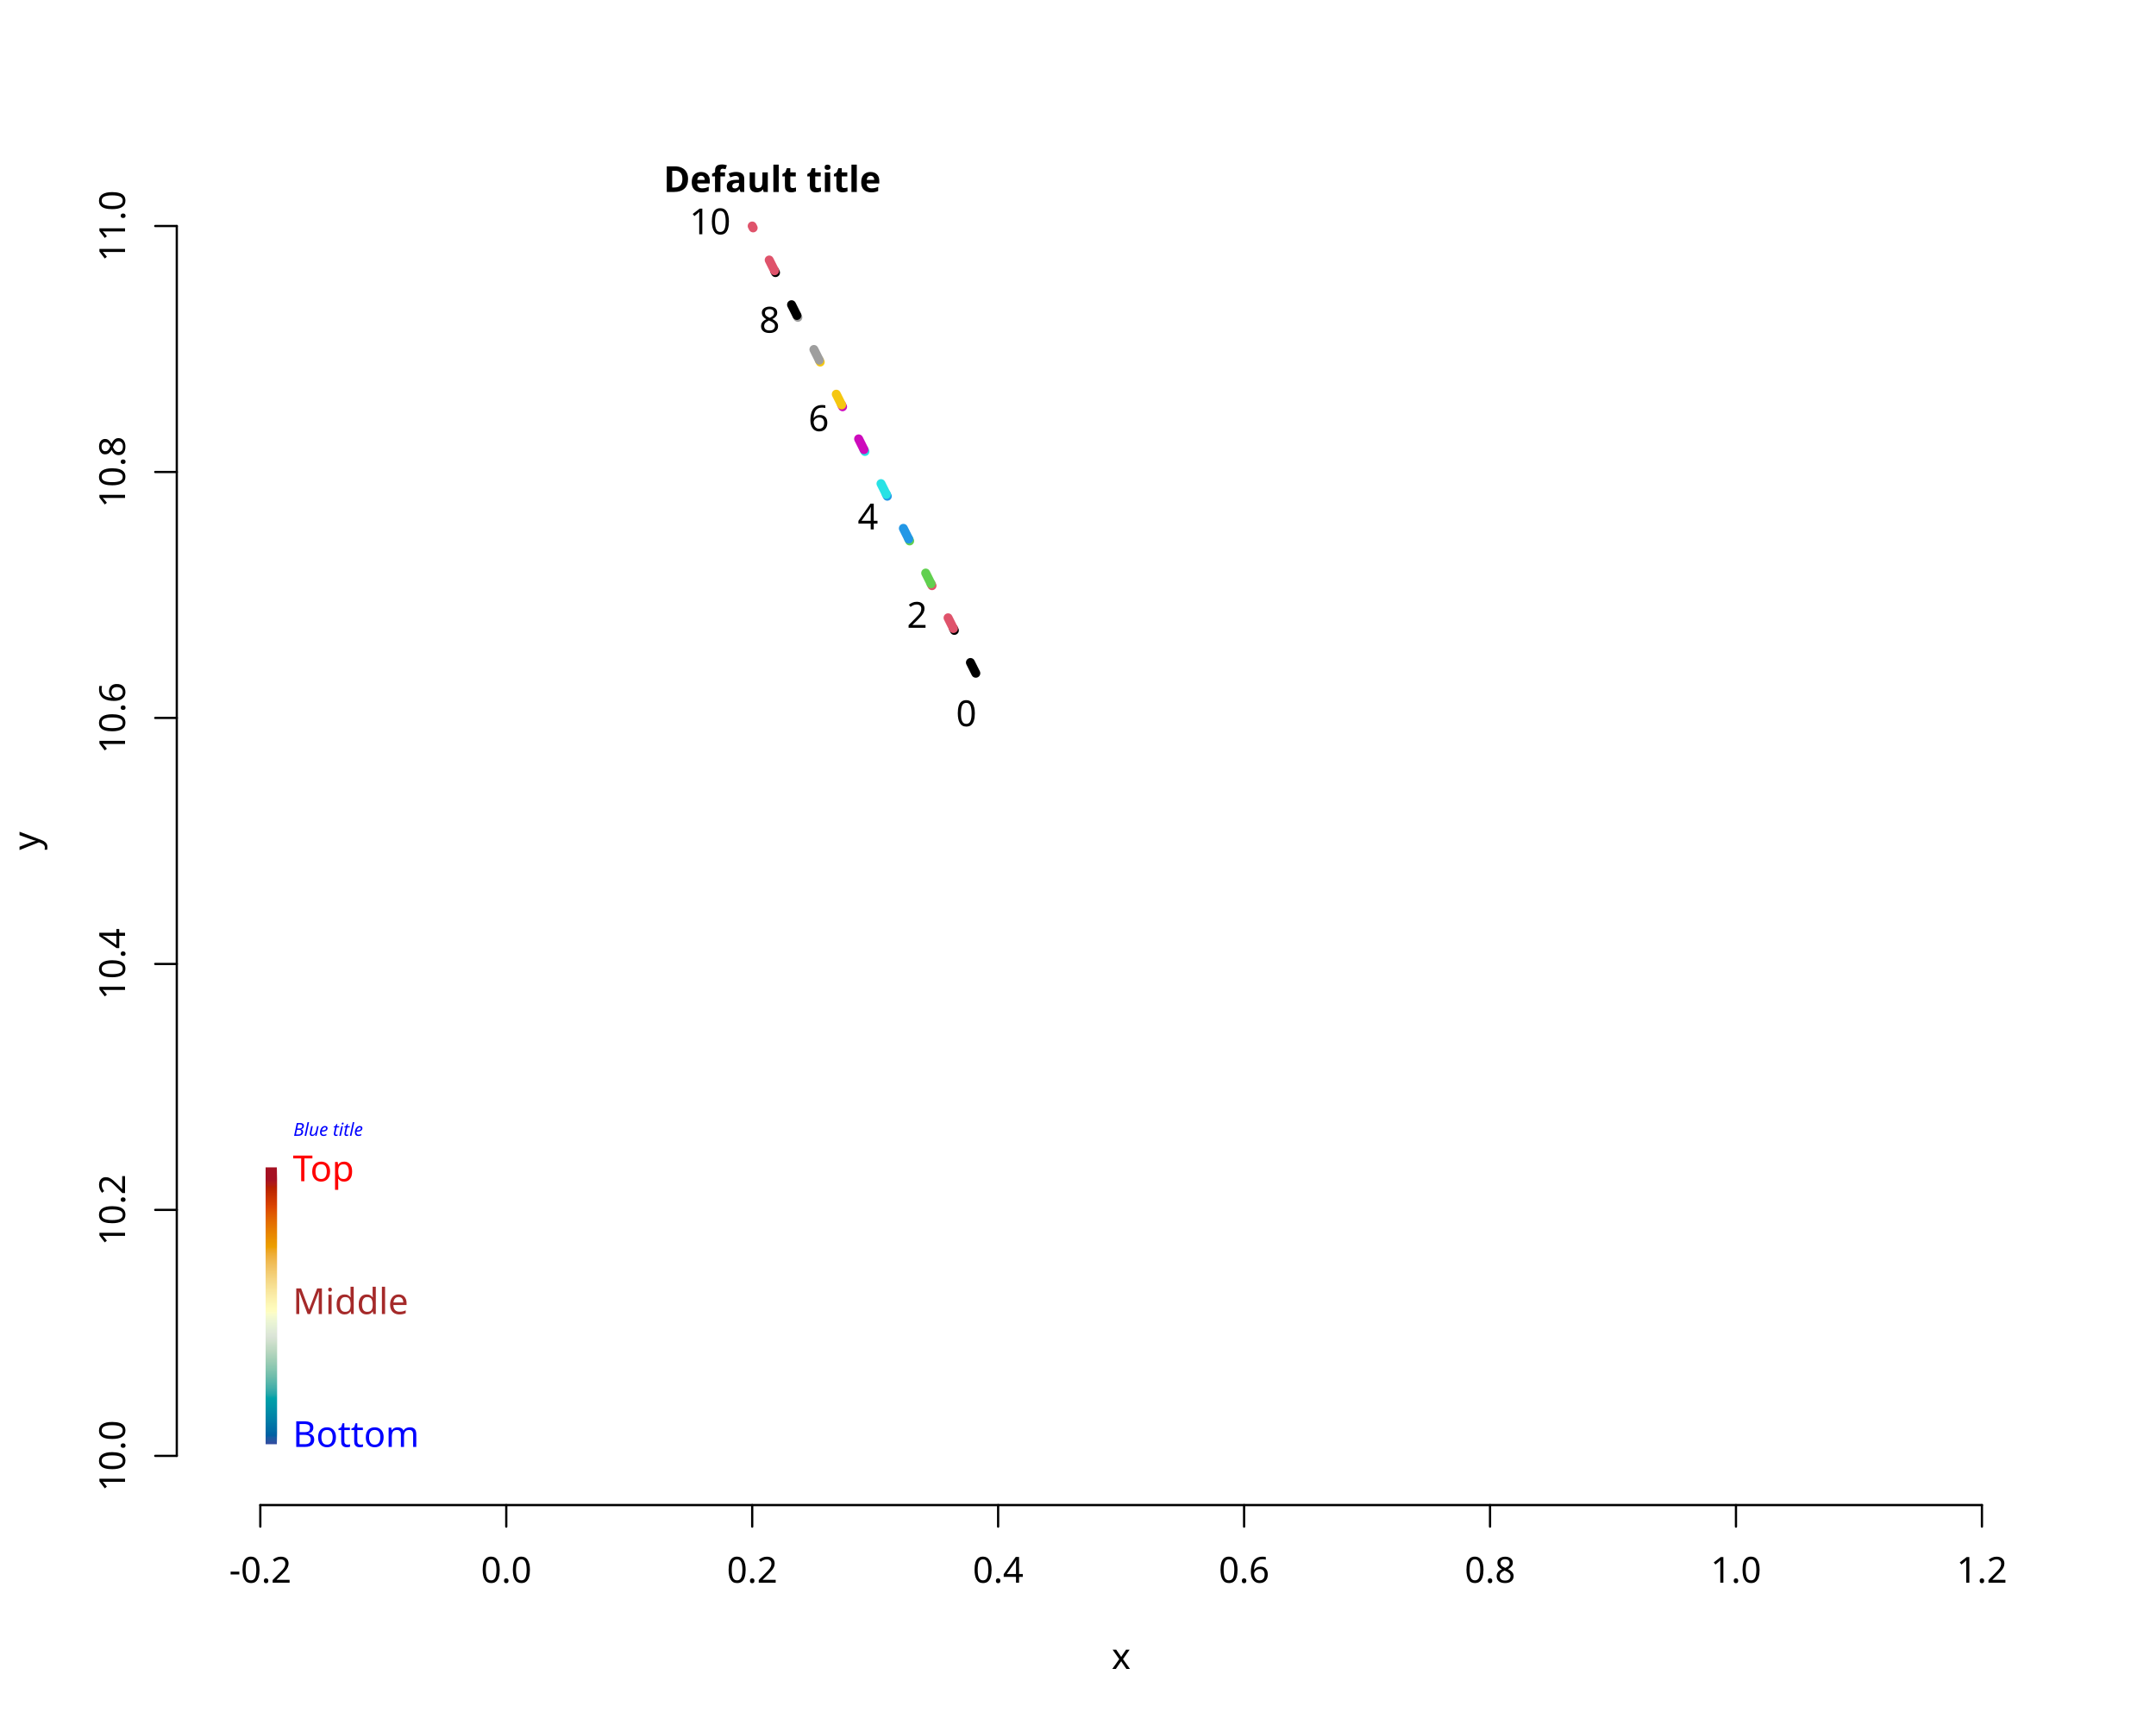
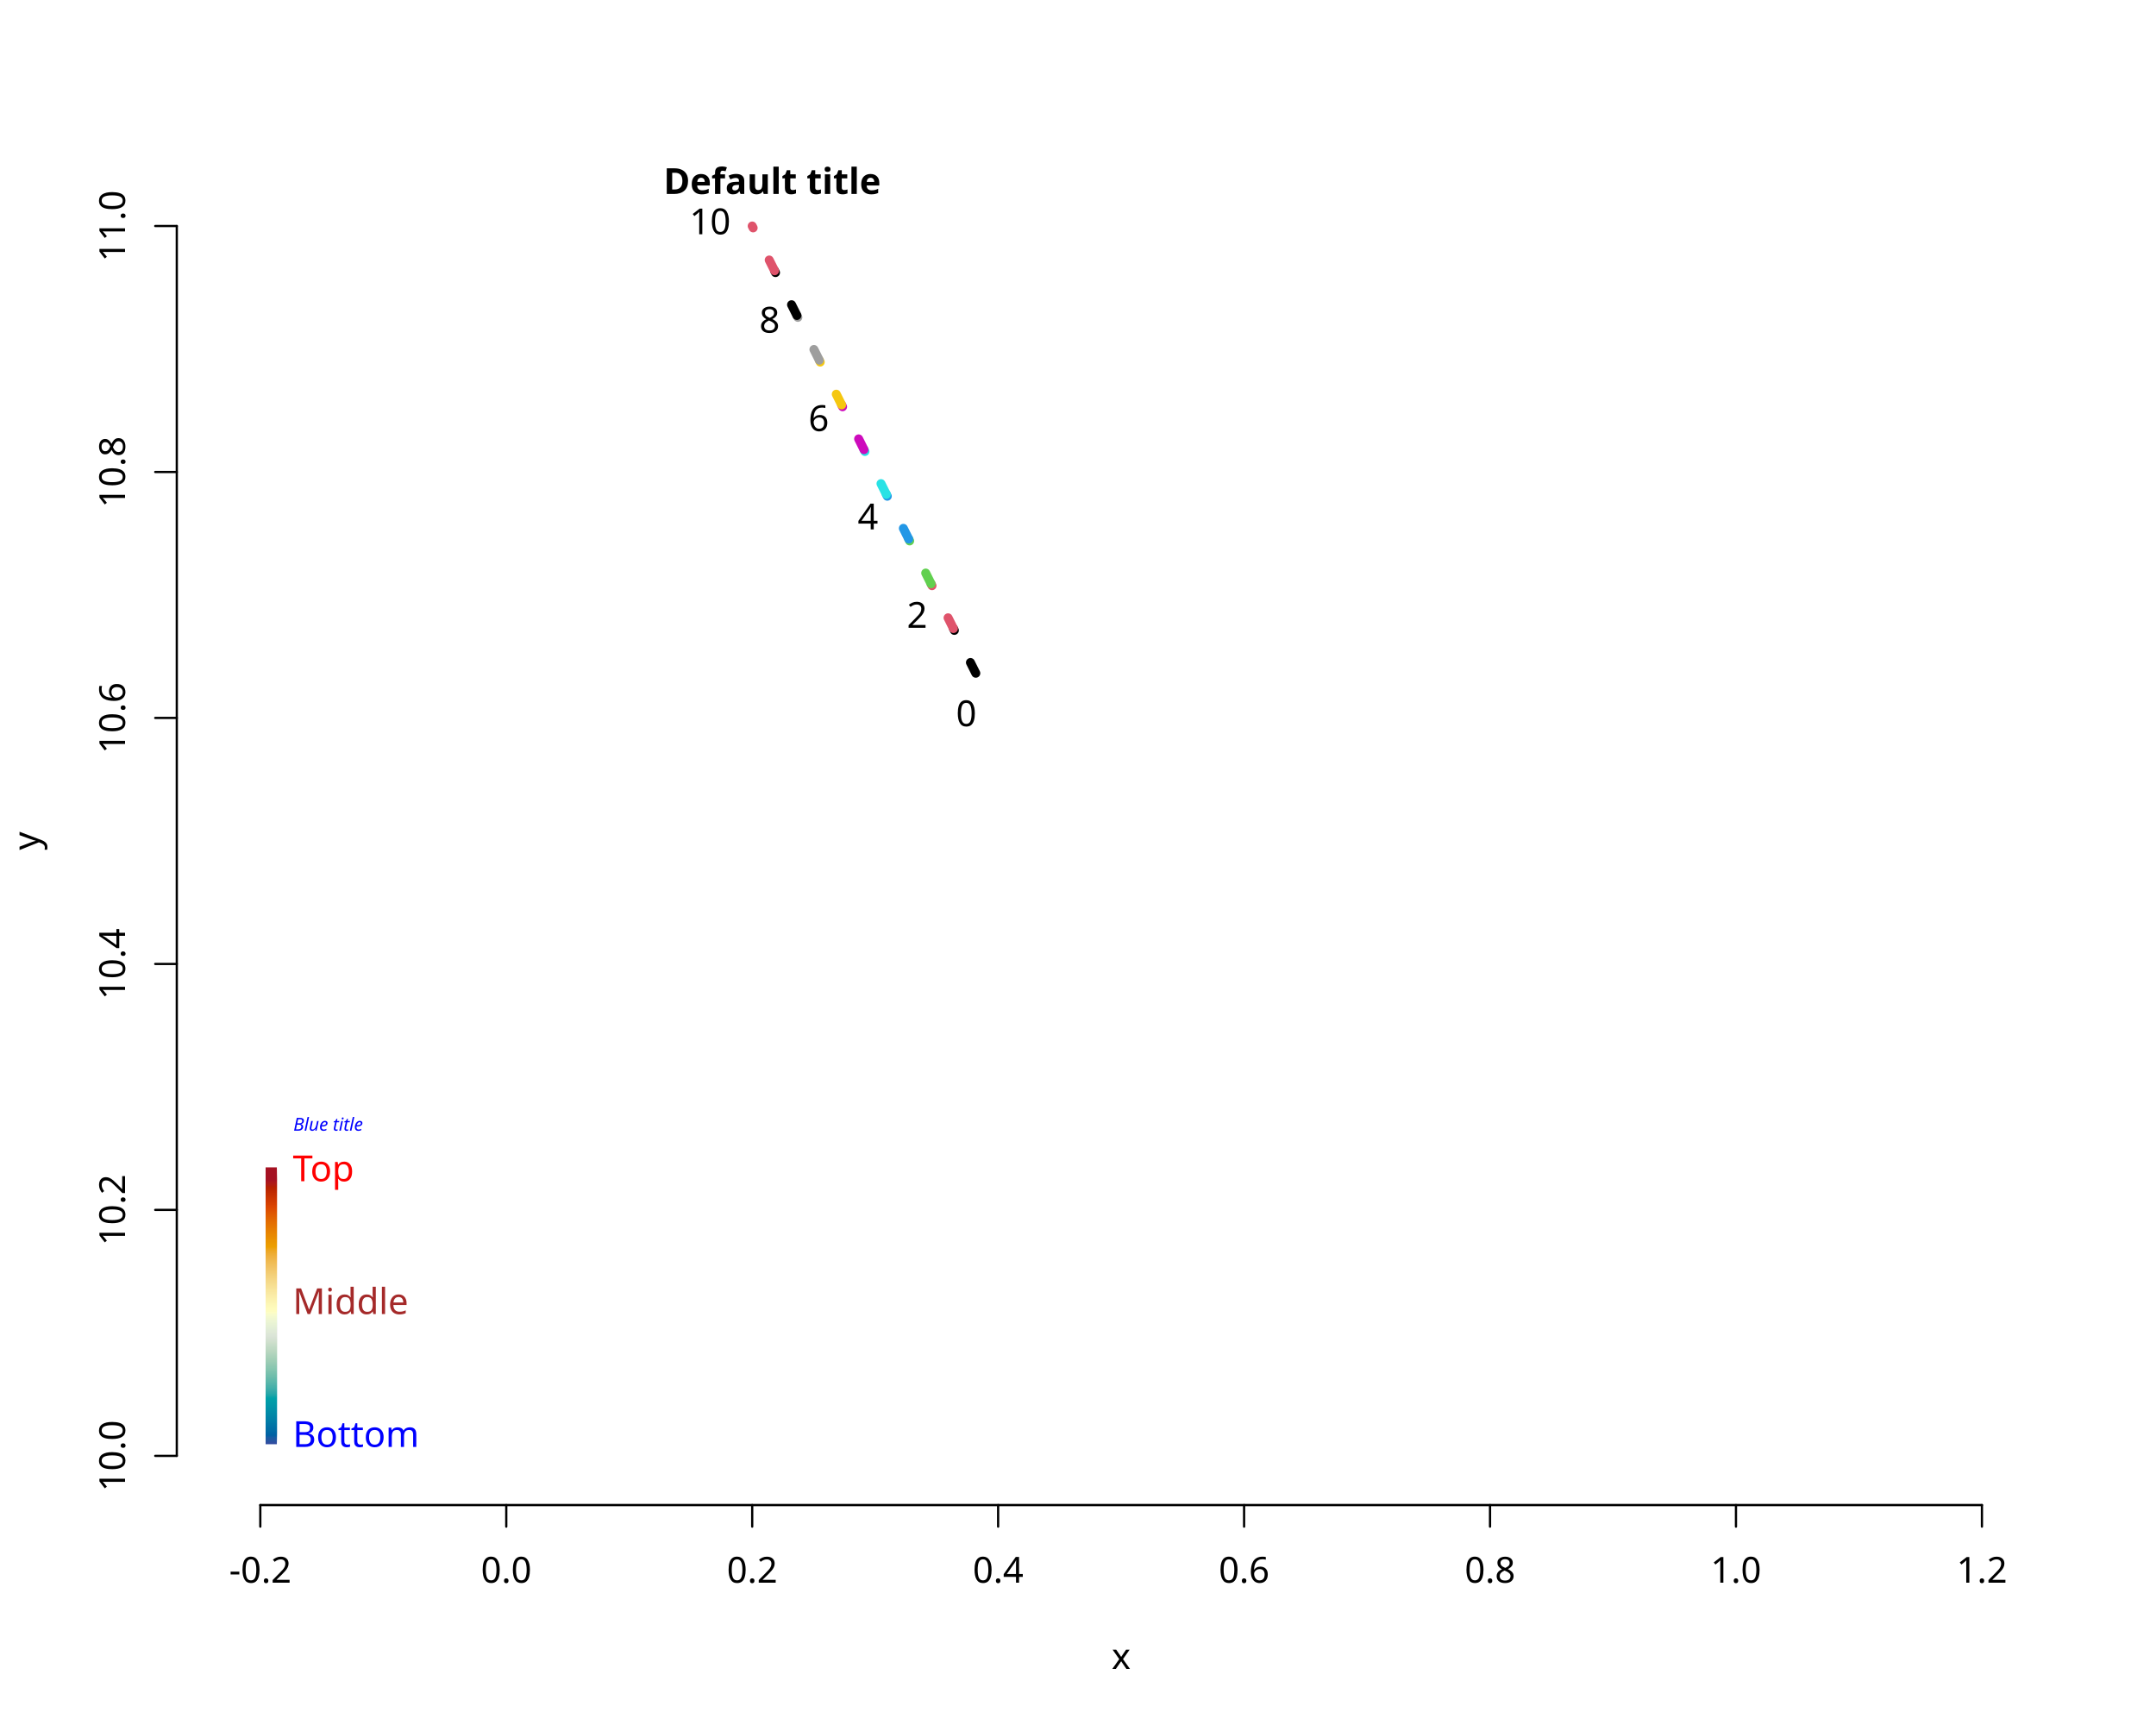
<svg xmlns="http://www.w3.org/2000/svg" class="svglite" data-engine-version="2.0" width="720.00pt" height="576.00pt" viewBox="0 0 720.00 576.00">
  <defs>
    <style type="text/css">
    .svglite line, .svglite polyline, .svglite polygon, .svglite path, .svglite rect, .svglite circle {
      fill: none;
      stroke: #000000;
      stroke-linecap: round;
      stroke-linejoin: round;
      stroke-miterlimit: 10.00;
    }
  </style>
  </defs>
  <rect width="100%" height="100%" style="stroke: none; fill: #FFFFFF;" />
  <defs>
    <clipPath id="cpMC4wMHw3MjAuMDB8MC4wMHw1NzYuMDA=">
      <rect x="0.00" y="0.00" width="720.00" height="576.00" />
    </clipPath>
  </defs>
  <g clip-path="url(#cpMC4wMHw3MjAuMDB8MC4wMHw1NzYuMDA=)">
    <line x1="86.93" y1="502.56" x2="661.87" y2="502.56" style="stroke-width: 0.75;" />
    <line x1="86.93" y1="502.56" x2="86.93" y2="509.76" style="stroke-width: 0.75;" />
    <line x1="169.07" y1="502.56" x2="169.07" y2="509.76" style="stroke-width: 0.75;" />
    <line x1="251.20" y1="502.56" x2="251.20" y2="509.76" style="stroke-width: 0.75;" />
    <line x1="333.33" y1="502.56" x2="333.33" y2="509.76" style="stroke-width: 0.75;" />
    <line x1="415.47" y1="502.56" x2="415.47" y2="509.76" style="stroke-width: 0.75;" />
    <line x1="497.60" y1="502.56" x2="497.60" y2="509.76" style="stroke-width: 0.75;" />
    <line x1="579.73" y1="502.56" x2="579.73" y2="509.76" style="stroke-width: 0.75;" />
    <line x1="661.87" y1="502.56" x2="661.87" y2="509.76" style="stroke-width: 0.75;" />
    <text x="86.93" y="528.48" text-anchor="middle" style="font-size: 12.00px; font-family: sans;" textLength="20.68px" lengthAdjust="spacingAndGlyphs">-0.2</text>
    <text x="169.07" y="528.48" text-anchor="middle" style="font-size: 12.00px; font-family: sans;" textLength="16.68px" lengthAdjust="spacingAndGlyphs">0.0</text>
    <text x="251.20" y="528.48" text-anchor="middle" style="font-size: 12.00px; font-family: sans;" textLength="16.68px" lengthAdjust="spacingAndGlyphs">0.2</text>
    <text x="333.33" y="528.48" text-anchor="middle" style="font-size: 12.00px; font-family: sans;" textLength="16.68px" lengthAdjust="spacingAndGlyphs">0.4</text>
    <text x="415.47" y="528.48" text-anchor="middle" style="font-size: 12.00px; font-family: sans;" textLength="16.68px" lengthAdjust="spacingAndGlyphs">0.6</text>
    <text x="497.60" y="528.48" text-anchor="middle" style="font-size: 12.00px; font-family: sans;" textLength="16.68px" lengthAdjust="spacingAndGlyphs">0.8</text>
    <text x="579.73" y="528.48" text-anchor="middle" style="font-size: 12.00px; font-family: sans;" textLength="16.68px" lengthAdjust="spacingAndGlyphs">1.0</text>
    <text x="661.87" y="528.48" text-anchor="middle" style="font-size: 12.00px; font-family: sans;" textLength="16.68px" lengthAdjust="spacingAndGlyphs">1.2</text>
    <line x1="59.04" y1="486.13" x2="59.04" y2="75.47" style="stroke-width: 0.75;" />
    <line x1="59.04" y1="486.13" x2="51.84" y2="486.13" style="stroke-width: 0.75;" />
    <line x1="59.04" y1="404.00" x2="51.84" y2="404.00" style="stroke-width: 0.75;" />
    <line x1="59.04" y1="321.87" x2="51.84" y2="321.87" style="stroke-width: 0.75;" />
    <line x1="59.04" y1="239.73" x2="51.84" y2="239.73" style="stroke-width: 0.75;" />
    <line x1="59.04" y1="157.60" x2="51.84" y2="157.60" style="stroke-width: 0.75;" />
    <line x1="59.04" y1="75.47" x2="51.84" y2="75.47" style="stroke-width: 0.75;" />
    <text transform="translate(41.76,486.13) rotate(-90)" text-anchor="middle" style="font-size: 12.00px; font-family: sans;" textLength="23.36px" lengthAdjust="spacingAndGlyphs">10.0</text>
    <text transform="translate(41.76,404.00) rotate(-90)" text-anchor="middle" style="font-size: 12.00px; font-family: sans;" textLength="23.36px" lengthAdjust="spacingAndGlyphs">10.2</text>
    <text transform="translate(41.76,321.87) rotate(-90)" text-anchor="middle" style="font-size: 12.00px; font-family: sans;" textLength="23.36px" lengthAdjust="spacingAndGlyphs">10.4</text>
    <text transform="translate(41.76,239.73) rotate(-90)" text-anchor="middle" style="font-size: 12.00px; font-family: sans;" textLength="23.36px" lengthAdjust="spacingAndGlyphs">10.6</text>
    <text transform="translate(41.76,157.60) rotate(-90)" text-anchor="middle" style="font-size: 12.00px; font-family: sans;" textLength="23.36px" lengthAdjust="spacingAndGlyphs">10.8</text>
    <text transform="translate(41.76,75.47) rotate(-90)" text-anchor="middle" style="font-size: 12.00px; font-family: sans;" textLength="23.36px" lengthAdjust="spacingAndGlyphs">11.0</text>
    <text x="374.40" y="557.28" text-anchor="middle" style="font-size: 12.00px; font-family: sans;" textLength="6.00px" lengthAdjust="spacingAndGlyphs">x</text>
    <text transform="translate(12.96,280.80) rotate(-90)" text-anchor="middle" style="font-size: 12.00px; font-family: sans;" textLength="6.00px" lengthAdjust="spacingAndGlyphs">y</text>
  </g>
  <defs>
    <clipPath id="cpNTkuMDR8Njg5Ljc2fDU5LjA0fDUwMi41Ng==">
      <rect x="59.04" y="59.04" width="630.72" height="443.52" />
    </clipPath>
  </defs>
  <g clip-path="url(#cpNTkuMDR8Njg5Ljc2fDU5LjA0fDUwMi41Ng==)">
    <line x1="90.58" y1="480.38" x2="90.58" y2="480.04" style="stroke-width: 3.75; stroke: #324DA0; stroke-linecap: square;" />
    <line x1="90.58" y1="480.04" x2="90.58" y2="479.69" style="stroke-width: 3.75; stroke: #2E4FA1; stroke-linecap: square;" />
    <line x1="90.58" y1="479.69" x2="90.58" y2="479.34" style="stroke-width: 3.75; stroke: #2A52A1; stroke-linecap: square;" />
    <line x1="90.58" y1="479.34" x2="90.58" y2="479.00" style="stroke-width: 3.75; stroke: #2654A2; stroke-linecap: square;" />
    <line x1="90.58" y1="479.00" x2="90.58" y2="478.65" style="stroke-width: 3.75; stroke: #2157A2; stroke-linecap: square;" />
    <line x1="90.58" y1="478.65" x2="90.58" y2="478.30" style="stroke-width: 3.75; stroke: #1B59A2; stroke-linecap: square;" />
    <line x1="90.58" y1="478.30" x2="90.58" y2="477.96" style="stroke-width: 3.75; stroke: #155CA3; stroke-linecap: square;" />
    <line x1="90.58" y1="477.96" x2="90.58" y2="477.61" style="stroke-width: 3.75; stroke: #0C5EA3; stroke-linecap: square;" />
    <line x1="90.58" y1="477.61" x2="90.58" y2="477.27" style="stroke-width: 3.75; stroke: #0160A3; stroke-linecap: square;" />
    <line x1="90.58" y1="477.27" x2="90.58" y2="476.92" style="stroke-width: 3.75; stroke: #0062A4; stroke-linecap: square;" />
    <line x1="90.58" y1="476.92" x2="90.58" y2="476.57" style="stroke-width: 3.75; stroke: #0065A4; stroke-linecap: square;" />
    <line x1="90.58" y1="476.57" x2="90.58" y2="476.23" style="stroke-width: 3.75; stroke: #0067A4; stroke-linecap: square;" />
    <line x1="90.58" y1="476.23" x2="90.58" y2="475.88" style="stroke-width: 3.75; stroke: #0069A5; stroke-linecap: square;" />
    <line x1="90.58" y1="475.88" x2="90.58" y2="475.53" style="stroke-width: 3.75; stroke: #006BA5; stroke-linecap: square;" />
    <line x1="90.58" y1="475.53" x2="90.58" y2="475.19" style="stroke-width: 3.75; stroke: #006DA5; stroke-linecap: square;" />
    <line x1="90.58" y1="475.19" x2="90.58" y2="474.84" style="stroke-width: 3.75; stroke: #006FA5; stroke-linecap: square;" />
    <line x1="90.58" y1="474.84" x2="90.58" y2="474.49" style="stroke-width: 3.75; stroke: #0071A6; stroke-linecap: square;" />
    <line x1="90.58" y1="474.49" x2="90.58" y2="474.15" style="stroke-width: 3.75; stroke: #0073A6; stroke-linecap: square;" />
    <line x1="90.58" y1="474.15" x2="90.58" y2="473.80" style="stroke-width: 3.75; stroke: #0075A6; stroke-linecap: square;" />
    <line x1="90.58" y1="473.80" x2="90.58" y2="473.45" style="stroke-width: 3.75; stroke: #0077A6; stroke-linecap: square;" />
    <line x1="90.58" y1="473.45" x2="90.58" y2="473.11" style="stroke-width: 3.75; stroke: #0079A6; stroke-linecap: square;" />
    <line x1="90.58" y1="473.11" x2="90.58" y2="472.76" style="stroke-width: 3.75; stroke: #007BA7; stroke-linecap: square;" />
    <line x1="90.58" y1="472.76" x2="90.58" y2="472.41" style="stroke-width: 3.75; stroke: #007DA7; stroke-linecap: square;" />
    <line x1="90.58" y1="472.41" x2="90.58" y2="472.07" style="stroke-width: 3.75; stroke: #007EA7; stroke-linecap: square;" />
    <line x1="90.58" y1="472.07" x2="90.58" y2="471.72" style="stroke-width: 3.75; stroke: #0080A7; stroke-linecap: square;" />
    <line x1="90.58" y1="471.72" x2="90.58" y2="471.37" style="stroke-width: 3.75; stroke: #0082A7; stroke-linecap: square;" />
    <line x1="90.58" y1="471.37" x2="90.58" y2="471.03" style="stroke-width: 3.75; stroke: #0084A7; stroke-linecap: square;" />
    <line x1="90.58" y1="471.03" x2="90.58" y2="470.68" style="stroke-width: 3.75; stroke: #0086A7; stroke-linecap: square;" />
    <line x1="90.58" y1="470.68" x2="90.58" y2="470.34" style="stroke-width: 3.75; stroke: #0087A7; stroke-linecap: square;" />
    <line x1="90.58" y1="470.34" x2="90.58" y2="469.99" style="stroke-width: 3.75; stroke: #0089A7; stroke-linecap: square;" />
    <line x1="90.58" y1="469.99" x2="90.58" y2="469.64" style="stroke-width: 3.75; stroke: #008BA8; stroke-linecap: square;" />
    <line x1="90.58" y1="469.64" x2="90.58" y2="469.30" style="stroke-width: 3.75; stroke: #008CA8; stroke-linecap: square;" />
    <line x1="90.58" y1="469.30" x2="90.58" y2="468.95" style="stroke-width: 3.75; stroke: #008EA8; stroke-linecap: square;" />
    <line x1="90.58" y1="468.95" x2="90.58" y2="468.60" style="stroke-width: 3.75; stroke: #0090A8; stroke-linecap: square;" />
    <line x1="90.58" y1="468.60" x2="90.58" y2="468.26" style="stroke-width: 3.75; stroke: #0091A8; stroke-linecap: square;" />
    <line x1="90.58" y1="468.26" x2="90.58" y2="467.91" style="stroke-width: 3.75; stroke: #0093A8; stroke-linecap: square;" />
    <line x1="90.58" y1="467.91" x2="90.58" y2="467.56" style="stroke-width: 3.75; stroke: #0095A8; stroke-linecap: square;" />
    <line x1="90.58" y1="467.56" x2="90.58" y2="467.22" style="stroke-width: 3.75; stroke: #0096A8; stroke-linecap: square;" />
    <line x1="90.58" y1="467.22" x2="90.58" y2="466.87" style="stroke-width: 3.75; stroke: #0098A8; stroke-linecap: square;" />
    <line x1="90.58" y1="466.87" x2="90.58" y2="466.52" style="stroke-width: 3.75; stroke: #0099A8; stroke-linecap: square;" />
    <line x1="90.58" y1="466.52" x2="90.58" y2="466.18" style="stroke-width: 3.75; stroke: #009BA8; stroke-linecap: square;" />
    <line x1="90.58" y1="466.18" x2="90.58" y2="465.83" style="stroke-width: 3.75; stroke: #009CA8; stroke-linecap: square;" />
    <line x1="90.58" y1="465.83" x2="90.58" y2="465.48" style="stroke-width: 3.75; stroke: #009EA8; stroke-linecap: square;" />
    <line x1="90.58" y1="465.48" x2="90.58" y2="465.14" style="stroke-width: 3.75; stroke: #009FA8; stroke-linecap: square;" />
    <line x1="90.58" y1="465.14" x2="90.58" y2="464.79" style="stroke-width: 3.75; stroke: #00A1A8; stroke-linecap: square;" />
    <line x1="90.58" y1="464.79" x2="90.58" y2="464.44" style="stroke-width: 3.75; stroke: #0BA2A8; stroke-linecap: square;" />
    <line x1="90.58" y1="464.44" x2="90.58" y2="464.10" style="stroke-width: 3.75; stroke: #16A4A8; stroke-linecap: square;" />
    <line x1="90.58" y1="464.10" x2="90.58" y2="463.75" style="stroke-width: 3.75; stroke: #1EA5A8; stroke-linecap: square;" />
    <line x1="90.58" y1="463.75" x2="90.58" y2="463.41" style="stroke-width: 3.75; stroke: #25A7A8; stroke-linecap: square;" />
    <line x1="90.58" y1="463.41" x2="90.58" y2="463.06" style="stroke-width: 3.75; stroke: #2BA8A9; stroke-linecap: square;" />
    <line x1="90.58" y1="463.06" x2="90.58" y2="462.71" style="stroke-width: 3.75; stroke: #30A9A9; stroke-linecap: square;" />
    <line x1="90.58" y1="462.71" x2="90.58" y2="462.37" style="stroke-width: 3.75; stroke: #36ABA9; stroke-linecap: square;" />
    <line x1="90.58" y1="462.37" x2="90.58" y2="462.02" style="stroke-width: 3.75; stroke: #3AACA9; stroke-linecap: square;" />
    <line x1="90.58" y1="462.02" x2="90.58" y2="461.67" style="stroke-width: 3.75; stroke: #3FADA9; stroke-linecap: square;" />
    <line x1="90.58" y1="461.67" x2="90.58" y2="461.33" style="stroke-width: 3.75; stroke: #43AFA9; stroke-linecap: square;" />
    <line x1="90.58" y1="461.33" x2="90.58" y2="460.98" style="stroke-width: 3.75; stroke: #48B0A9; stroke-linecap: square;" />
    <line x1="90.58" y1="460.98" x2="90.58" y2="460.63" style="stroke-width: 3.75; stroke: #4CB1A9; stroke-linecap: square;" />
    <line x1="90.58" y1="460.63" x2="90.58" y2="460.29" style="stroke-width: 3.75; stroke: #50B3AA; stroke-linecap: square;" />
    <line x1="90.58" y1="460.29" x2="90.58" y2="459.94" style="stroke-width: 3.75; stroke: #54B4AA; stroke-linecap: square;" />
    <line x1="90.58" y1="459.94" x2="90.58" y2="459.59" style="stroke-width: 3.75; stroke: #58B5AA; stroke-linecap: square;" />
    <line x1="90.58" y1="459.59" x2="90.58" y2="459.25" style="stroke-width: 3.75; stroke: #5BB7AA; stroke-linecap: square;" />
    <line x1="90.58" y1="459.25" x2="90.58" y2="458.90" style="stroke-width: 3.75; stroke: #5FB8AA; stroke-linecap: square;" />
    <line x1="90.58" y1="458.90" x2="90.58" y2="458.55" style="stroke-width: 3.75; stroke: #63B9AB; stroke-linecap: square;" />
    <line x1="90.58" y1="458.55" x2="90.58" y2="458.21" style="stroke-width: 3.75; stroke: #66BAAB; stroke-linecap: square;" />
    <line x1="90.58" y1="458.21" x2="90.58" y2="457.86" style="stroke-width: 3.75; stroke: #6ABBAB; stroke-linecap: square;" />
    <line x1="90.58" y1="457.86" x2="90.58" y2="457.51" style="stroke-width: 3.75; stroke: #6EBDAC; stroke-linecap: square;" />
    <line x1="90.58" y1="457.51" x2="90.58" y2="457.17" style="stroke-width: 3.75; stroke: #71BEAC; stroke-linecap: square;" />
    <line x1="90.58" y1="457.17" x2="90.58" y2="456.82" style="stroke-width: 3.75; stroke: #74BFAD; stroke-linecap: square;" />
    <line x1="90.58" y1="456.82" x2="90.58" y2="456.48" style="stroke-width: 3.75; stroke: #78C0AD; stroke-linecap: square;" />
    <line x1="90.58" y1="456.48" x2="90.58" y2="456.13" style="stroke-width: 3.75; stroke: #7BC1AE; stroke-linecap: square;" />
    <line x1="90.58" y1="456.13" x2="90.58" y2="455.78" style="stroke-width: 3.75; stroke: #7FC3AE; stroke-linecap: square;" />
    <line x1="90.58" y1="455.78" x2="90.58" y2="455.44" style="stroke-width: 3.75; stroke: #82C4AF; stroke-linecap: square;" />
    <line x1="90.58" y1="455.44" x2="90.58" y2="455.09" style="stroke-width: 3.75; stroke: #85C5AF; stroke-linecap: square;" />
    <line x1="90.58" y1="455.09" x2="90.58" y2="454.74" style="stroke-width: 3.75; stroke: #88C6B0; stroke-linecap: square;" />
    <line x1="90.58" y1="454.74" x2="90.58" y2="454.40" style="stroke-width: 3.75; stroke: #8BC7B1; stroke-linecap: square;" />
    <line x1="90.58" y1="454.40" x2="90.58" y2="454.05" style="stroke-width: 3.75; stroke: #8FC8B1; stroke-linecap: square;" />
    <line x1="90.58" y1="454.05" x2="90.58" y2="453.70" style="stroke-width: 3.75; stroke: #92C9B2; stroke-linecap: square;" />
    <line x1="90.58" y1="453.70" x2="90.58" y2="453.36" style="stroke-width: 3.75; stroke: #95CAB3; stroke-linecap: square;" />
    <line x1="90.58" y1="453.36" x2="90.58" y2="453.01" style="stroke-width: 3.75; stroke: #98CBB4; stroke-linecap: square;" />
    <line x1="90.58" y1="453.01" x2="90.58" y2="452.66" style="stroke-width: 3.75; stroke: #9BCCB4; stroke-linecap: square;" />
    <line x1="90.58" y1="452.66" x2="90.58" y2="452.32" style="stroke-width: 3.75; stroke: #9ECDB5; stroke-linecap: square;" />
    <line x1="90.58" y1="452.32" x2="90.58" y2="451.97" style="stroke-width: 3.75; stroke: #A1CEB6; stroke-linecap: square;" />
    <line x1="90.58" y1="451.97" x2="90.58" y2="451.62" style="stroke-width: 3.75; stroke: #A4CFB7; stroke-linecap: square;" />
    <line x1="90.58" y1="451.62" x2="90.58" y2="451.28" style="stroke-width: 3.75; stroke: #A7D0B8; stroke-linecap: square;" />
    <line x1="90.58" y1="451.28" x2="90.58" y2="450.93" style="stroke-width: 3.75; stroke: #AAD1B9; stroke-linecap: square;" />
    <line x1="90.58" y1="450.93" x2="90.58" y2="450.58" style="stroke-width: 3.75; stroke: #ACD2BB; stroke-linecap: square;" />
    <line x1="90.58" y1="450.58" x2="90.58" y2="450.24" style="stroke-width: 3.75; stroke: #AFD3BC; stroke-linecap: square;" />
    <line x1="90.58" y1="450.24" x2="90.58" y2="449.89" style="stroke-width: 3.75; stroke: #B2D4BD; stroke-linecap: square;" />
    <line x1="90.58" y1="449.89" x2="90.58" y2="449.55" style="stroke-width: 3.75; stroke: #B5D5BE; stroke-linecap: square;" />
    <line x1="90.58" y1="449.55" x2="90.58" y2="449.20" style="stroke-width: 3.75; stroke: #B8D6BF; stroke-linecap: square;" />
    <line x1="90.58" y1="449.20" x2="90.58" y2="448.85" style="stroke-width: 3.75; stroke: #BAD7C1; stroke-linecap: square;" />
    <line x1="90.58" y1="448.85" x2="90.58" y2="448.51" style="stroke-width: 3.75; stroke: #BDD8C2; stroke-linecap: square;" />
    <line x1="90.58" y1="448.51" x2="90.58" y2="448.16" style="stroke-width: 3.75; stroke: #BFD9C4; stroke-linecap: square;" />
    <line x1="90.58" y1="448.16" x2="90.58" y2="447.81" style="stroke-width: 3.75; stroke: #C2DAC5; stroke-linecap: square;" />
    <line x1="90.58" y1="447.81" x2="90.58" y2="447.47" style="stroke-width: 3.75; stroke: #C4DBC7; stroke-linecap: square;" />
    <line x1="90.58" y1="447.47" x2="90.58" y2="447.12" style="stroke-width: 3.75; stroke: #C7DCC8; stroke-linecap: square;" />
    <line x1="90.58" y1="447.12" x2="90.58" y2="446.77" style="stroke-width: 3.75; stroke: #C9DDCA; stroke-linecap: square;" />
    <line x1="90.58" y1="446.77" x2="90.58" y2="446.43" style="stroke-width: 3.75; stroke: #CCDECB; stroke-linecap: square;" />
    <line x1="90.58" y1="446.43" x2="90.58" y2="446.08" style="stroke-width: 3.75; stroke: #CEDFCD; stroke-linecap: square;" />
    <line x1="90.58" y1="446.08" x2="90.58" y2="445.73" style="stroke-width: 3.75; stroke: #D1E0CF; stroke-linecap: square;" />
    <line x1="90.58" y1="445.73" x2="90.58" y2="445.39" style="stroke-width: 3.75; stroke: #D3E1D1; stroke-linecap: square;" />
    <line x1="90.58" y1="445.39" x2="90.58" y2="445.04" style="stroke-width: 3.75; stroke: #D5E2D2; stroke-linecap: square;" />
    <line x1="90.58" y1="445.04" x2="90.58" y2="444.69" style="stroke-width: 3.75; stroke: #D7E2D4; stroke-linecap: square;" />
    <line x1="90.58" y1="444.69" x2="90.58" y2="444.35" style="stroke-width: 3.75; stroke: #D9E3D6; stroke-linecap: square;" />
    <line x1="90.58" y1="444.35" x2="90.58" y2="444.00" style="stroke-width: 3.75; stroke: #DBE5D7; stroke-linecap: square;" />
    <line x1="90.58" y1="444.00" x2="90.58" y2="443.66" style="stroke-width: 3.75; stroke: #DCE6D7; stroke-linecap: square;" />
    <line x1="90.58" y1="443.66" x2="90.58" y2="443.31" style="stroke-width: 3.75; stroke: #DDE7D7; stroke-linecap: square;" />
    <line x1="90.58" y1="443.31" x2="90.58" y2="442.96" style="stroke-width: 3.75; stroke: #DEE9D7; stroke-linecap: square;" />
    <line x1="90.58" y1="442.96" x2="90.58" y2="442.62" style="stroke-width: 3.75; stroke: #DFEAD7; stroke-linecap: square;" />
    <line x1="90.58" y1="442.62" x2="90.58" y2="442.27" style="stroke-width: 3.75; stroke: #E0EBD7; stroke-linecap: square;" />
    <line x1="90.58" y1="442.27" x2="90.58" y2="441.92" style="stroke-width: 3.75; stroke: #E1ECD7; stroke-linecap: square;" />
    <line x1="90.58" y1="441.92" x2="90.58" y2="441.58" style="stroke-width: 3.75; stroke: #E2EED6; stroke-linecap: square;" />
    <line x1="90.58" y1="441.58" x2="90.58" y2="441.23" style="stroke-width: 3.75; stroke: #E4EFD6; stroke-linecap: square;" />
    <line x1="90.58" y1="441.23" x2="90.58" y2="440.88" style="stroke-width: 3.75; stroke: #E5F0D6; stroke-linecap: square;" />
    <line x1="90.58" y1="440.88" x2="90.58" y2="440.54" style="stroke-width: 3.75; stroke: #E6F1D5; stroke-linecap: square;" />
    <line x1="90.58" y1="440.54" x2="90.58" y2="440.19" style="stroke-width: 3.75; stroke: #E8F2D5; stroke-linecap: square;" />
    <line x1="90.58" y1="440.19" x2="90.58" y2="439.84" style="stroke-width: 3.75; stroke: #E9F3D4; stroke-linecap: square;" />
    <line x1="90.58" y1="439.84" x2="90.58" y2="439.50" style="stroke-width: 3.75; stroke: #EBF4D4; stroke-linecap: square;" />
    <line x1="90.58" y1="439.50" x2="90.58" y2="439.15" style="stroke-width: 3.75; stroke: #ECF5D3; stroke-linecap: square;" />
    <line x1="90.58" y1="439.15" x2="90.58" y2="438.80" style="stroke-width: 3.75; stroke: #EEF6D2; stroke-linecap: square;" />
    <line x1="90.58" y1="438.80" x2="90.58" y2="438.46" style="stroke-width: 3.75; stroke: #EFF7D1; stroke-linecap: square;" />
    <line x1="90.58" y1="438.46" x2="90.58" y2="438.11" style="stroke-width: 3.75; stroke: #F1F8D0; stroke-linecap: square;" />
    <line x1="90.58" y1="438.11" x2="90.58" y2="437.76" style="stroke-width: 3.75; stroke: #F3F9CF; stroke-linecap: square;" />
    <line x1="90.58" y1="437.76" x2="90.58" y2="437.42" style="stroke-width: 3.75; stroke: #F5FACD; stroke-linecap: square;" />
    <line x1="90.58" y1="437.42" x2="90.58" y2="437.07" style="stroke-width: 3.75; stroke: #F7FBCC; stroke-linecap: square;" />
    <line x1="90.58" y1="437.07" x2="90.58" y2="436.72" style="stroke-width: 3.75; stroke: #F9FBC9; stroke-linecap: square;" />
    <line x1="90.58" y1="436.72" x2="90.58" y2="436.38" style="stroke-width: 3.75; stroke: #FBFCC7; stroke-linecap: square;" />
    <line x1="90.58" y1="436.38" x2="90.58" y2="436.03" style="stroke-width: 3.75; stroke: #FDFDC3; stroke-linecap: square;" />
    <line x1="90.58" y1="436.03" x2="90.58" y2="435.69" style="stroke-width: 3.75; stroke: #FEFCBE; stroke-linecap: square;" />
    <line x1="90.58" y1="435.69" x2="90.58" y2="435.34" style="stroke-width: 3.75; stroke: #FEFCBD; stroke-linecap: square;" />
    <line x1="90.58" y1="435.34" x2="90.58" y2="434.99" style="stroke-width: 3.75; stroke: #FEFBBC; stroke-linecap: square;" />
    <line x1="90.58" y1="434.99" x2="90.58" y2="434.65" style="stroke-width: 3.75; stroke: #FEFABB; stroke-linecap: square;" />
    <line x1="90.58" y1="434.65" x2="90.58" y2="434.30" style="stroke-width: 3.75; stroke: #FDF9B9; stroke-linecap: square;" />
    <line x1="90.58" y1="434.30" x2="90.58" y2="433.95" style="stroke-width: 3.75; stroke: #FDF8B8; stroke-linecap: square;" />
    <line x1="90.58" y1="433.95" x2="90.58" y2="433.61" style="stroke-width: 3.75; stroke: #FDF7B6; stroke-linecap: square;" />
    <line x1="90.58" y1="433.61" x2="90.58" y2="433.26" style="stroke-width: 3.75; stroke: #FDF6B5; stroke-linecap: square;" />
    <line x1="90.58" y1="433.26" x2="90.58" y2="432.91" style="stroke-width: 3.75; stroke: #FCF4B3; stroke-linecap: square;" />
    <line x1="90.58" y1="432.91" x2="90.58" y2="432.57" style="stroke-width: 3.75; stroke: #FCF3B1; stroke-linecap: square;" />
    <line x1="90.58" y1="432.57" x2="90.58" y2="432.22" style="stroke-width: 3.75; stroke: #FCF2B0; stroke-linecap: square;" />
    <line x1="90.58" y1="432.22" x2="90.58" y2="431.87" style="stroke-width: 3.75; stroke: #FBF1AE; stroke-linecap: square;" />
    <line x1="90.58" y1="431.87" x2="90.58" y2="431.53" style="stroke-width: 3.75; stroke: #FBF0AC; stroke-linecap: square;" />
    <line x1="90.58" y1="431.53" x2="90.58" y2="431.18" style="stroke-width: 3.75; stroke: #FBEEAA; stroke-linecap: square;" />
    <line x1="90.58" y1="431.18" x2="90.58" y2="430.83" style="stroke-width: 3.75; stroke: #FAEDA8; stroke-linecap: square;" />
    <line x1="90.58" y1="430.83" x2="90.58" y2="430.49" style="stroke-width: 3.75; stroke: #FAECA6; stroke-linecap: square;" />
    <line x1="90.58" y1="430.49" x2="90.58" y2="430.14" style="stroke-width: 3.75; stroke: #FAEAA4; stroke-linecap: square;" />
    <line x1="90.58" y1="430.14" x2="90.58" y2="429.79" style="stroke-width: 3.75; stroke: #F9E9A2; stroke-linecap: square;" />
    <line x1="90.58" y1="429.79" x2="90.58" y2="429.45" style="stroke-width: 3.75; stroke: #F9E8A0; stroke-linecap: square;" />
    <line x1="90.58" y1="429.45" x2="90.58" y2="429.10" style="stroke-width: 3.75; stroke: #F9E69E; stroke-linecap: square;" />
    <line x1="90.58" y1="429.10" x2="90.58" y2="428.76" style="stroke-width: 3.75; stroke: #F8E59C; stroke-linecap: square;" />
    <line x1="90.58" y1="428.76" x2="90.58" y2="428.41" style="stroke-width: 3.75; stroke: #F8E49A; stroke-linecap: square;" />
    <line x1="90.58" y1="428.41" x2="90.58" y2="428.06" style="stroke-width: 3.75; stroke: #F7E297; stroke-linecap: square;" />
    <line x1="90.58" y1="428.06" x2="90.58" y2="427.72" style="stroke-width: 3.75; stroke: #F7E195; stroke-linecap: square;" />
    <line x1="90.58" y1="427.72" x2="90.58" y2="427.37" style="stroke-width: 3.75; stroke: #F7DF93; stroke-linecap: square;" />
    <line x1="90.58" y1="427.37" x2="90.58" y2="427.02" style="stroke-width: 3.75; stroke: #F6DE90; stroke-linecap: square;" />
    <line x1="90.58" y1="427.02" x2="90.58" y2="426.68" style="stroke-width: 3.75; stroke: #F6DC8E; stroke-linecap: square;" />
    <line x1="90.58" y1="426.68" x2="90.58" y2="426.33" style="stroke-width: 3.75; stroke: #F6DB8C; stroke-linecap: square;" />
    <line x1="90.58" y1="426.33" x2="90.58" y2="425.98" style="stroke-width: 3.75; stroke: #F5D989; stroke-linecap: square;" />
    <line x1="90.58" y1="425.98" x2="90.58" y2="425.64" style="stroke-width: 3.75; stroke: #F5D887; stroke-linecap: square;" />
    <line x1="90.58" y1="425.64" x2="90.58" y2="425.29" style="stroke-width: 3.75; stroke: #F5D684; stroke-linecap: square;" />
    <line x1="90.58" y1="425.29" x2="90.58" y2="424.94" style="stroke-width: 3.75; stroke: #F5D582; stroke-linecap: square;" />
    <line x1="90.58" y1="424.94" x2="90.58" y2="424.60" style="stroke-width: 3.75; stroke: #F4D37F; stroke-linecap: square;" />
    <line x1="90.58" y1="424.60" x2="90.58" y2="424.25" style="stroke-width: 3.75; stroke: #F4D27C; stroke-linecap: square;" />
    <line x1="90.58" y1="424.25" x2="90.58" y2="423.90" style="stroke-width: 3.75; stroke: #F4D07A; stroke-linecap: square;" />
    <line x1="90.58" y1="423.90" x2="90.58" y2="423.56" style="stroke-width: 3.75; stroke: #F3CF77; stroke-linecap: square;" />
    <line x1="90.58" y1="423.56" x2="90.58" y2="423.21" style="stroke-width: 3.75; stroke: #F3CD74; stroke-linecap: square;" />
    <line x1="90.58" y1="423.21" x2="90.58" y2="422.87" style="stroke-width: 3.75; stroke: #F3CB71; stroke-linecap: square;" />
    <line x1="90.58" y1="422.87" x2="90.58" y2="422.52" style="stroke-width: 3.75; stroke: #F2CA6F; stroke-linecap: square;" />
    <line x1="90.58" y1="422.52" x2="90.58" y2="422.17" style="stroke-width: 3.75; stroke: #F2C86C; stroke-linecap: square;" />
    <line x1="90.58" y1="422.17" x2="90.58" y2="421.83" style="stroke-width: 3.75; stroke: #F2C669; stroke-linecap: square;" />
    <line x1="90.58" y1="421.83" x2="90.58" y2="421.48" style="stroke-width: 3.75; stroke: #F2C566; stroke-linecap: square;" />
    <line x1="90.58" y1="421.48" x2="90.58" y2="421.13" style="stroke-width: 3.75; stroke: #F1C363; stroke-linecap: square;" />
    <line x1="90.58" y1="421.13" x2="90.58" y2="420.79" style="stroke-width: 3.75; stroke: #F1C160; stroke-linecap: square;" />
    <line x1="90.58" y1="420.79" x2="90.58" y2="420.44" style="stroke-width: 3.75; stroke: #F1C05D; stroke-linecap: square;" />
    <line x1="90.58" y1="420.44" x2="90.58" y2="420.09" style="stroke-width: 3.75; stroke: #F0BE59; stroke-linecap: square;" />
    <line x1="90.58" y1="420.09" x2="90.58" y2="419.75" style="stroke-width: 3.75; stroke: #F0BC56; stroke-linecap: square;" />
    <line x1="90.58" y1="419.75" x2="90.58" y2="419.40" style="stroke-width: 3.75; stroke: #F0BB53; stroke-linecap: square;" />
    <line x1="90.58" y1="419.40" x2="90.58" y2="419.05" style="stroke-width: 3.75; stroke: #F0B94F; stroke-linecap: square;" />
    <line x1="90.58" y1="419.05" x2="90.58" y2="418.71" style="stroke-width: 3.75; stroke: #EFB74C; stroke-linecap: square;" />
    <line x1="90.58" y1="418.71" x2="90.58" y2="418.36" style="stroke-width: 3.75; stroke: #EFB548; stroke-linecap: square;" />
    <line x1="90.58" y1="418.36" x2="90.58" y2="418.01" style="stroke-width: 3.75; stroke: #EFB344; stroke-linecap: square;" />
    <line x1="90.58" y1="418.01" x2="90.58" y2="417.67" style="stroke-width: 3.75; stroke: #EFB240; stroke-linecap: square;" />
    <line x1="90.58" y1="417.67" x2="90.58" y2="417.32" style="stroke-width: 3.75; stroke: #EEB03C; stroke-linecap: square;" />
    <line x1="90.58" y1="417.32" x2="90.58" y2="416.97" style="stroke-width: 3.75; stroke: #EEAE38; stroke-linecap: square;" />
    <line x1="90.58" y1="416.97" x2="90.58" y2="416.63" style="stroke-width: 3.75; stroke: #EEAC33; stroke-linecap: square;" />
    <line x1="90.58" y1="416.63" x2="90.58" y2="416.28" style="stroke-width: 3.75; stroke: #EDAA2E; stroke-linecap: square;" />
    <line x1="90.58" y1="416.28" x2="90.58" y2="415.93" style="stroke-width: 3.75; stroke: #EDA829; stroke-linecap: square;" />
    <line x1="90.58" y1="415.93" x2="90.58" y2="415.59" style="stroke-width: 3.75; stroke: #EDA723; stroke-linecap: square;" />
    <line x1="90.58" y1="415.59" x2="90.58" y2="415.24" style="stroke-width: 3.75; stroke: #EDA51B; stroke-linecap: square;" />
    <line x1="90.58" y1="415.24" x2="90.58" y2="414.90" style="stroke-width: 3.75; stroke: #ECA312; stroke-linecap: square;" />
    <line x1="90.58" y1="414.90" x2="90.58" y2="414.55" style="stroke-width: 3.75; stroke: #ECA104; stroke-linecap: square;" />
    <line x1="90.58" y1="414.55" x2="90.58" y2="414.20" style="stroke-width: 3.75; stroke: #EC9F00; stroke-linecap: square;" />
    <line x1="90.58" y1="414.20" x2="90.58" y2="413.86" style="stroke-width: 3.75; stroke: #EB9D00; stroke-linecap: square;" />
    <line x1="90.58" y1="413.86" x2="90.58" y2="413.51" style="stroke-width: 3.75; stroke: #EB9B00; stroke-linecap: square;" />
    <line x1="90.58" y1="413.51" x2="90.58" y2="413.16" style="stroke-width: 3.75; stroke: #EB9900; stroke-linecap: square;" />
    <line x1="90.58" y1="413.16" x2="90.58" y2="412.82" style="stroke-width: 3.75; stroke: #EA9700; stroke-linecap: square;" />
    <line x1="90.58" y1="412.82" x2="90.58" y2="412.47" style="stroke-width: 3.75; stroke: #EA9500; stroke-linecap: square;" />
    <line x1="90.58" y1="412.47" x2="90.58" y2="412.12" style="stroke-width: 3.75; stroke: #EA9300; stroke-linecap: square;" />
    <line x1="90.58" y1="412.12" x2="90.58" y2="411.78" style="stroke-width: 3.75; stroke: #EA9100; stroke-linecap: square;" />
    <line x1="90.58" y1="411.78" x2="90.58" y2="411.43" style="stroke-width: 3.75; stroke: #E98F00; stroke-linecap: square;" />
    <line x1="90.58" y1="411.43" x2="90.58" y2="411.08" style="stroke-width: 3.75; stroke: #E98D00; stroke-linecap: square;" />
    <line x1="90.58" y1="411.08" x2="90.58" y2="410.74" style="stroke-width: 3.75; stroke: #E88B00; stroke-linecap: square;" />
    <line x1="90.58" y1="410.74" x2="90.58" y2="410.39" style="stroke-width: 3.75; stroke: #E88900; stroke-linecap: square;" />
    <line x1="90.58" y1="410.39" x2="90.58" y2="410.04" style="stroke-width: 3.75; stroke: #E88700; stroke-linecap: square;" />
    <line x1="90.58" y1="410.04" x2="90.58" y2="409.70" style="stroke-width: 3.75; stroke: #E78400; stroke-linecap: square;" />
    <line x1="90.58" y1="409.70" x2="90.58" y2="409.35" style="stroke-width: 3.75; stroke: #E78200; stroke-linecap: square;" />
    <line x1="90.58" y1="409.35" x2="90.58" y2="409.00" style="stroke-width: 3.75; stroke: #E78000; stroke-linecap: square;" />
    <line x1="90.58" y1="409.00" x2="90.58" y2="408.66" style="stroke-width: 3.75; stroke: #E67E00; stroke-linecap: square;" />
    <line x1="90.58" y1="408.66" x2="90.58" y2="408.31" style="stroke-width: 3.75; stroke: #E67C00; stroke-linecap: square;" />
    <line x1="90.58" y1="408.31" x2="90.58" y2="407.97" style="stroke-width: 3.75; stroke: #E57900; stroke-linecap: square;" />
    <line x1="90.58" y1="407.97" x2="90.58" y2="407.62" style="stroke-width: 3.75; stroke: #E57700; stroke-linecap: square;" />
    <line x1="90.58" y1="407.62" x2="90.58" y2="407.27" style="stroke-width: 3.75; stroke: #E57500; stroke-linecap: square;" />
    <line x1="90.58" y1="407.27" x2="90.58" y2="406.93" style="stroke-width: 3.75; stroke: #E47300; stroke-linecap: square;" />
    <line x1="90.58" y1="406.93" x2="90.58" y2="406.58" style="stroke-width: 3.75; stroke: #E47000; stroke-linecap: square;" />
    <line x1="90.58" y1="406.58" x2="90.58" y2="406.23" style="stroke-width: 3.75; stroke: #E36E00; stroke-linecap: square;" />
    <line x1="90.58" y1="406.23" x2="90.58" y2="405.89" style="stroke-width: 3.75; stroke: #E36C00; stroke-linecap: square;" />
    <line x1="90.58" y1="405.89" x2="90.58" y2="405.54" style="stroke-width: 3.75; stroke: #E26900; stroke-linecap: square;" />
    <line x1="90.58" y1="405.54" x2="90.58" y2="405.19" style="stroke-width: 3.75; stroke: #E26700; stroke-linecap: square;" />
    <line x1="90.58" y1="405.19" x2="90.58" y2="404.85" style="stroke-width: 3.75; stroke: #E16400; stroke-linecap: square;" />
    <line x1="90.58" y1="404.85" x2="90.58" y2="404.50" style="stroke-width: 3.75; stroke: #E16200; stroke-linecap: square;" />
    <line x1="90.58" y1="404.50" x2="90.58" y2="404.15" style="stroke-width: 3.75; stroke: #E05F00; stroke-linecap: square;" />
    <line x1="90.58" y1="404.15" x2="90.58" y2="403.81" style="stroke-width: 3.75; stroke: #E05C00; stroke-linecap: square;" />
    <line x1="90.58" y1="403.81" x2="90.58" y2="403.46" style="stroke-width: 3.75; stroke: #DF5A00; stroke-linecap: square;" />
    <line x1="90.58" y1="403.46" x2="90.58" y2="403.11" style="stroke-width: 3.75; stroke: #DF5700; stroke-linecap: square;" />
    <line x1="90.58" y1="403.11" x2="90.58" y2="402.77" style="stroke-width: 3.75; stroke: #DE5400; stroke-linecap: square;" />
    <line x1="90.58" y1="402.77" x2="90.58" y2="402.42" style="stroke-width: 3.75; stroke: #DE5200; stroke-linecap: square;" />
    <line x1="90.58" y1="402.42" x2="90.58" y2="402.07" style="stroke-width: 3.75; stroke: #DD4F00; stroke-linecap: square;" />
    <line x1="90.58" y1="402.07" x2="90.58" y2="401.73" style="stroke-width: 3.75; stroke: #DD4C00; stroke-linecap: square;" />
    <line x1="90.58" y1="401.73" x2="90.58" y2="401.38" style="stroke-width: 3.75; stroke: #DC4900; stroke-linecap: square;" />
    <line x1="90.58" y1="401.38" x2="90.58" y2="401.04" style="stroke-width: 3.75; stroke: #DC4600; stroke-linecap: square;" />
    <line x1="90.58" y1="401.04" x2="90.58" y2="400.69" style="stroke-width: 3.75; stroke: #DA4400; stroke-linecap: square;" />
    <line x1="90.58" y1="400.69" x2="90.58" y2="400.34" style="stroke-width: 3.75; stroke: #D84200; stroke-linecap: square;" />
    <line x1="90.58" y1="400.34" x2="90.58" y2="400.00" style="stroke-width: 3.75; stroke: #D64000; stroke-linecap: square;" />
    <line x1="90.58" y1="400.00" x2="90.58" y2="399.65" style="stroke-width: 3.75; stroke: #D43E00; stroke-linecap: square;" />
    <line x1="90.58" y1="399.65" x2="90.58" y2="399.30" style="stroke-width: 3.75; stroke: #D23C00; stroke-linecap: square;" />
    <line x1="90.58" y1="399.30" x2="90.58" y2="398.96" style="stroke-width: 3.75; stroke: #D03A00; stroke-linecap: square;" />
    <line x1="90.58" y1="398.96" x2="90.58" y2="398.61" style="stroke-width: 3.75; stroke: #CF3800; stroke-linecap: square;" />
    <line x1="90.58" y1="398.61" x2="90.58" y2="398.26" style="stroke-width: 3.75; stroke: #CD3600; stroke-linecap: square;" />
    <line x1="90.58" y1="398.26" x2="90.58" y2="397.92" style="stroke-width: 3.75; stroke: #CB3400; stroke-linecap: square;" />
    <line x1="90.58" y1="397.92" x2="90.58" y2="397.57" style="stroke-width: 3.75; stroke: #C93200; stroke-linecap: square;" />
    <line x1="90.58" y1="397.57" x2="90.58" y2="397.22" style="stroke-width: 3.75; stroke: #C73100; stroke-linecap: square;" />
    <line x1="90.58" y1="397.22" x2="90.58" y2="396.88" style="stroke-width: 3.75; stroke: #C52F00; stroke-linecap: square;" />
    <line x1="90.58" y1="396.88" x2="90.58" y2="396.53" style="stroke-width: 3.75; stroke: #C32D00; stroke-linecap: square;" />
    <line x1="90.58" y1="396.53" x2="90.58" y2="396.18" style="stroke-width: 3.75; stroke: #C12B00; stroke-linecap: square;" />
    <line x1="90.58" y1="396.18" x2="90.58" y2="395.84" style="stroke-width: 3.75; stroke: #BF2900; stroke-linecap: square;" />
    <line x1="90.58" y1="395.84" x2="90.58" y2="395.49" style="stroke-width: 3.75; stroke: #BD2700; stroke-linecap: square;" />
    <line x1="90.58" y1="395.49" x2="90.58" y2="395.14" style="stroke-width: 3.75; stroke: #BA2500; stroke-linecap: square;" />
    <line x1="90.58" y1="395.14" x2="90.58" y2="394.80" style="stroke-width: 3.75; stroke: #B82300; stroke-linecap: square;" />
    <line x1="90.58" y1="394.80" x2="90.58" y2="394.45" style="stroke-width: 3.75; stroke: #B62100; stroke-linecap: square;" />
    <line x1="90.58" y1="394.45" x2="90.58" y2="394.11" style="stroke-width: 3.75; stroke: #B41F07; stroke-linecap: square;" />
    <line x1="90.58" y1="394.11" x2="90.58" y2="393.76" style="stroke-width: 3.75; stroke: #B21D0E; stroke-linecap: square;" />
    <line x1="90.58" y1="393.76" x2="90.58" y2="393.41" style="stroke-width: 3.75; stroke: #B01B14; stroke-linecap: square;" />
    <line x1="90.58" y1="393.41" x2="90.58" y2="393.07" style="stroke-width: 3.75; stroke: #AE1918; stroke-linecap: square;" />
    <line x1="90.58" y1="393.07" x2="90.58" y2="392.72" style="stroke-width: 3.75; stroke: #AC171B; stroke-linecap: square;" />
    <line x1="90.58" y1="392.72" x2="90.58" y2="392.37" style="stroke-width: 3.75; stroke: #A9151E; stroke-linecap: square;" />
    <line x1="90.58" y1="392.37" x2="90.58" y2="392.03" style="stroke-width: 3.75; stroke: #A71320; stroke-linecap: square;" />
    <line x1="90.58" y1="392.03" x2="90.58" y2="391.68" style="stroke-width: 3.75; stroke: #A51122; stroke-linecap: square;" />
    <text x="97.78" y="483.14" style="font-size: 12.00px; fill: #0000FF; font-family: sans;" textLength="38.02px" lengthAdjust="spacingAndGlyphs">Bottom</text>
    <text x="97.78" y="438.78" style="font-size: 12.00px; fill: #A52A2A; font-family: sans;" textLength="35.35px" lengthAdjust="spacingAndGlyphs">Middle</text>
    <text x="97.78" y="394.43" style="font-size: 12.00px; fill: #FF0000; font-family: sans;" textLength="20.68px" lengthAdjust="spacingAndGlyphs">Top</text>
-     <text x="109.59" y="379.27" text-anchor="middle" style="font-size: 6.00px; font-style: italic; fill: #0000FF; font-family: sans;" textLength="23.01px" lengthAdjust="spacingAndGlyphs">Blue title</text>
-     <text x="109.59" y="386.47" text-anchor="middle" style="font-size: 6.00px; font-style: italic; fill: #0000FF; font-family: sans;" textLength="0.00px" lengthAdjust="spacingAndGlyphs" />
-     <text x="109.59" y="393.67" text-anchor="middle" style="font-size: 6.00px; font-style: italic; fill: #0000FF; font-family: sans;" textLength="0.00px" lengthAdjust="spacingAndGlyphs" />
+     <text x="109.59" y="377.55" text-anchor="middle" style="font-size: 6.00px; font-style: italic; fill: #0000FF; font-family: sans;" textLength="23.01px" lengthAdjust="spacingAndGlyphs">Blue title</text>
    <line x1="333.33" y1="239.73" x2="325.87" y2="224.80" style="stroke-width: 3.00; stroke: #FFFFFF; stroke-dasharray: 4.00,12.00;" />
    <line x1="325.87" y1="224.80" x2="318.40" y2="209.87" style="stroke-width: 3.00; stroke-dasharray: 4.00,12.00;" />
    <line x1="318.40" y1="209.87" x2="310.93" y2="194.93" style="stroke-width: 3.00; stroke: #DF536B; stroke-dasharray: 4.00,12.00;" />
    <line x1="310.93" y1="194.93" x2="303.47" y2="180.00" style="stroke-width: 3.00; stroke: #61D04F; stroke-dasharray: 4.00,12.00;" />
    <line x1="303.47" y1="180.00" x2="296.00" y2="165.07" style="stroke-width: 3.00; stroke: #2297E6; stroke-dasharray: 4.00,12.00;" />
    <line x1="296.00" y1="165.07" x2="288.53" y2="150.13" style="stroke-width: 3.00; stroke: #28E2E5; stroke-dasharray: 4.00,12.00;" />
    <line x1="288.53" y1="150.13" x2="281.07" y2="135.20" style="stroke-width: 3.00; stroke: #CD0BBC; stroke-dasharray: 4.00,12.00;" />
    <line x1="281.07" y1="135.20" x2="273.60" y2="120.27" style="stroke-width: 3.00; stroke: #F5C710; stroke-dasharray: 4.00,12.00;" />
    <line x1="273.60" y1="120.27" x2="266.13" y2="105.33" style="stroke-width: 3.00; stroke: #9E9E9E; stroke-dasharray: 4.00,12.00;" />
    <line x1="266.13" y1="105.33" x2="258.67" y2="90.40" style="stroke-width: 3.00; stroke-dasharray: 4.00,12.00;" />
    <line x1="258.67" y1="90.40" x2="251.20" y2="75.47" style="stroke-width: 3.00; stroke: #DF536B; stroke-dasharray: 4.00,12.00;" />
  </g>
  <g clip-path="url(#cpMC4wMHw3MjAuMDB8MC4wMHw1NzYuMDA=)">
    <text x="326.13" y="242.49" text-anchor="end" style="font-size: 12.00px; font-family: sans;" textLength="6.67px" lengthAdjust="spacingAndGlyphs">0</text>
    <text x="309.71" y="209.63" text-anchor="end" style="font-size: 12.00px; font-family: sans;" textLength="6.67px" lengthAdjust="spacingAndGlyphs">2</text>
    <text x="293.28" y="176.78" text-anchor="end" style="font-size: 12.00px; font-family: sans;" textLength="6.67px" lengthAdjust="spacingAndGlyphs">4</text>
    <text x="276.85" y="143.93" text-anchor="end" style="font-size: 12.00px; font-family: sans;" textLength="6.67px" lengthAdjust="spacingAndGlyphs">6</text>
    <text x="260.43" y="111.07" text-anchor="end" style="font-size: 12.00px; font-family: sans;" textLength="6.67px" lengthAdjust="spacingAndGlyphs">8</text>
    <text x="244.00" y="78.22" text-anchor="end" style="font-size: 12.00px; font-family: sans;" textLength="13.35px" lengthAdjust="spacingAndGlyphs">10</text>
-     <text x="257.87" y="64.10" text-anchor="middle" style="font-size: 12.00px; font-weight: bold; font-family: sans;" textLength="60.03px" lengthAdjust="spacingAndGlyphs">Default title</text>
-     <text x="257.87" y="78.50" text-anchor="middle" style="font-size: 12.00px; font-weight: bold; font-family: sans;" textLength="0.00px" lengthAdjust="spacingAndGlyphs" />
-     <text x="257.87" y="92.90" text-anchor="middle" style="font-size: 12.00px; font-weight: bold; font-family: sans;" textLength="0.00px" lengthAdjust="spacingAndGlyphs" />
+     <text x="257.87" y="64.77" text-anchor="middle" style="font-size: 12.00px; font-weight: bold; font-family: sans;" textLength="60.03px" lengthAdjust="spacingAndGlyphs">Default title</text>
  </g>
</svg>
